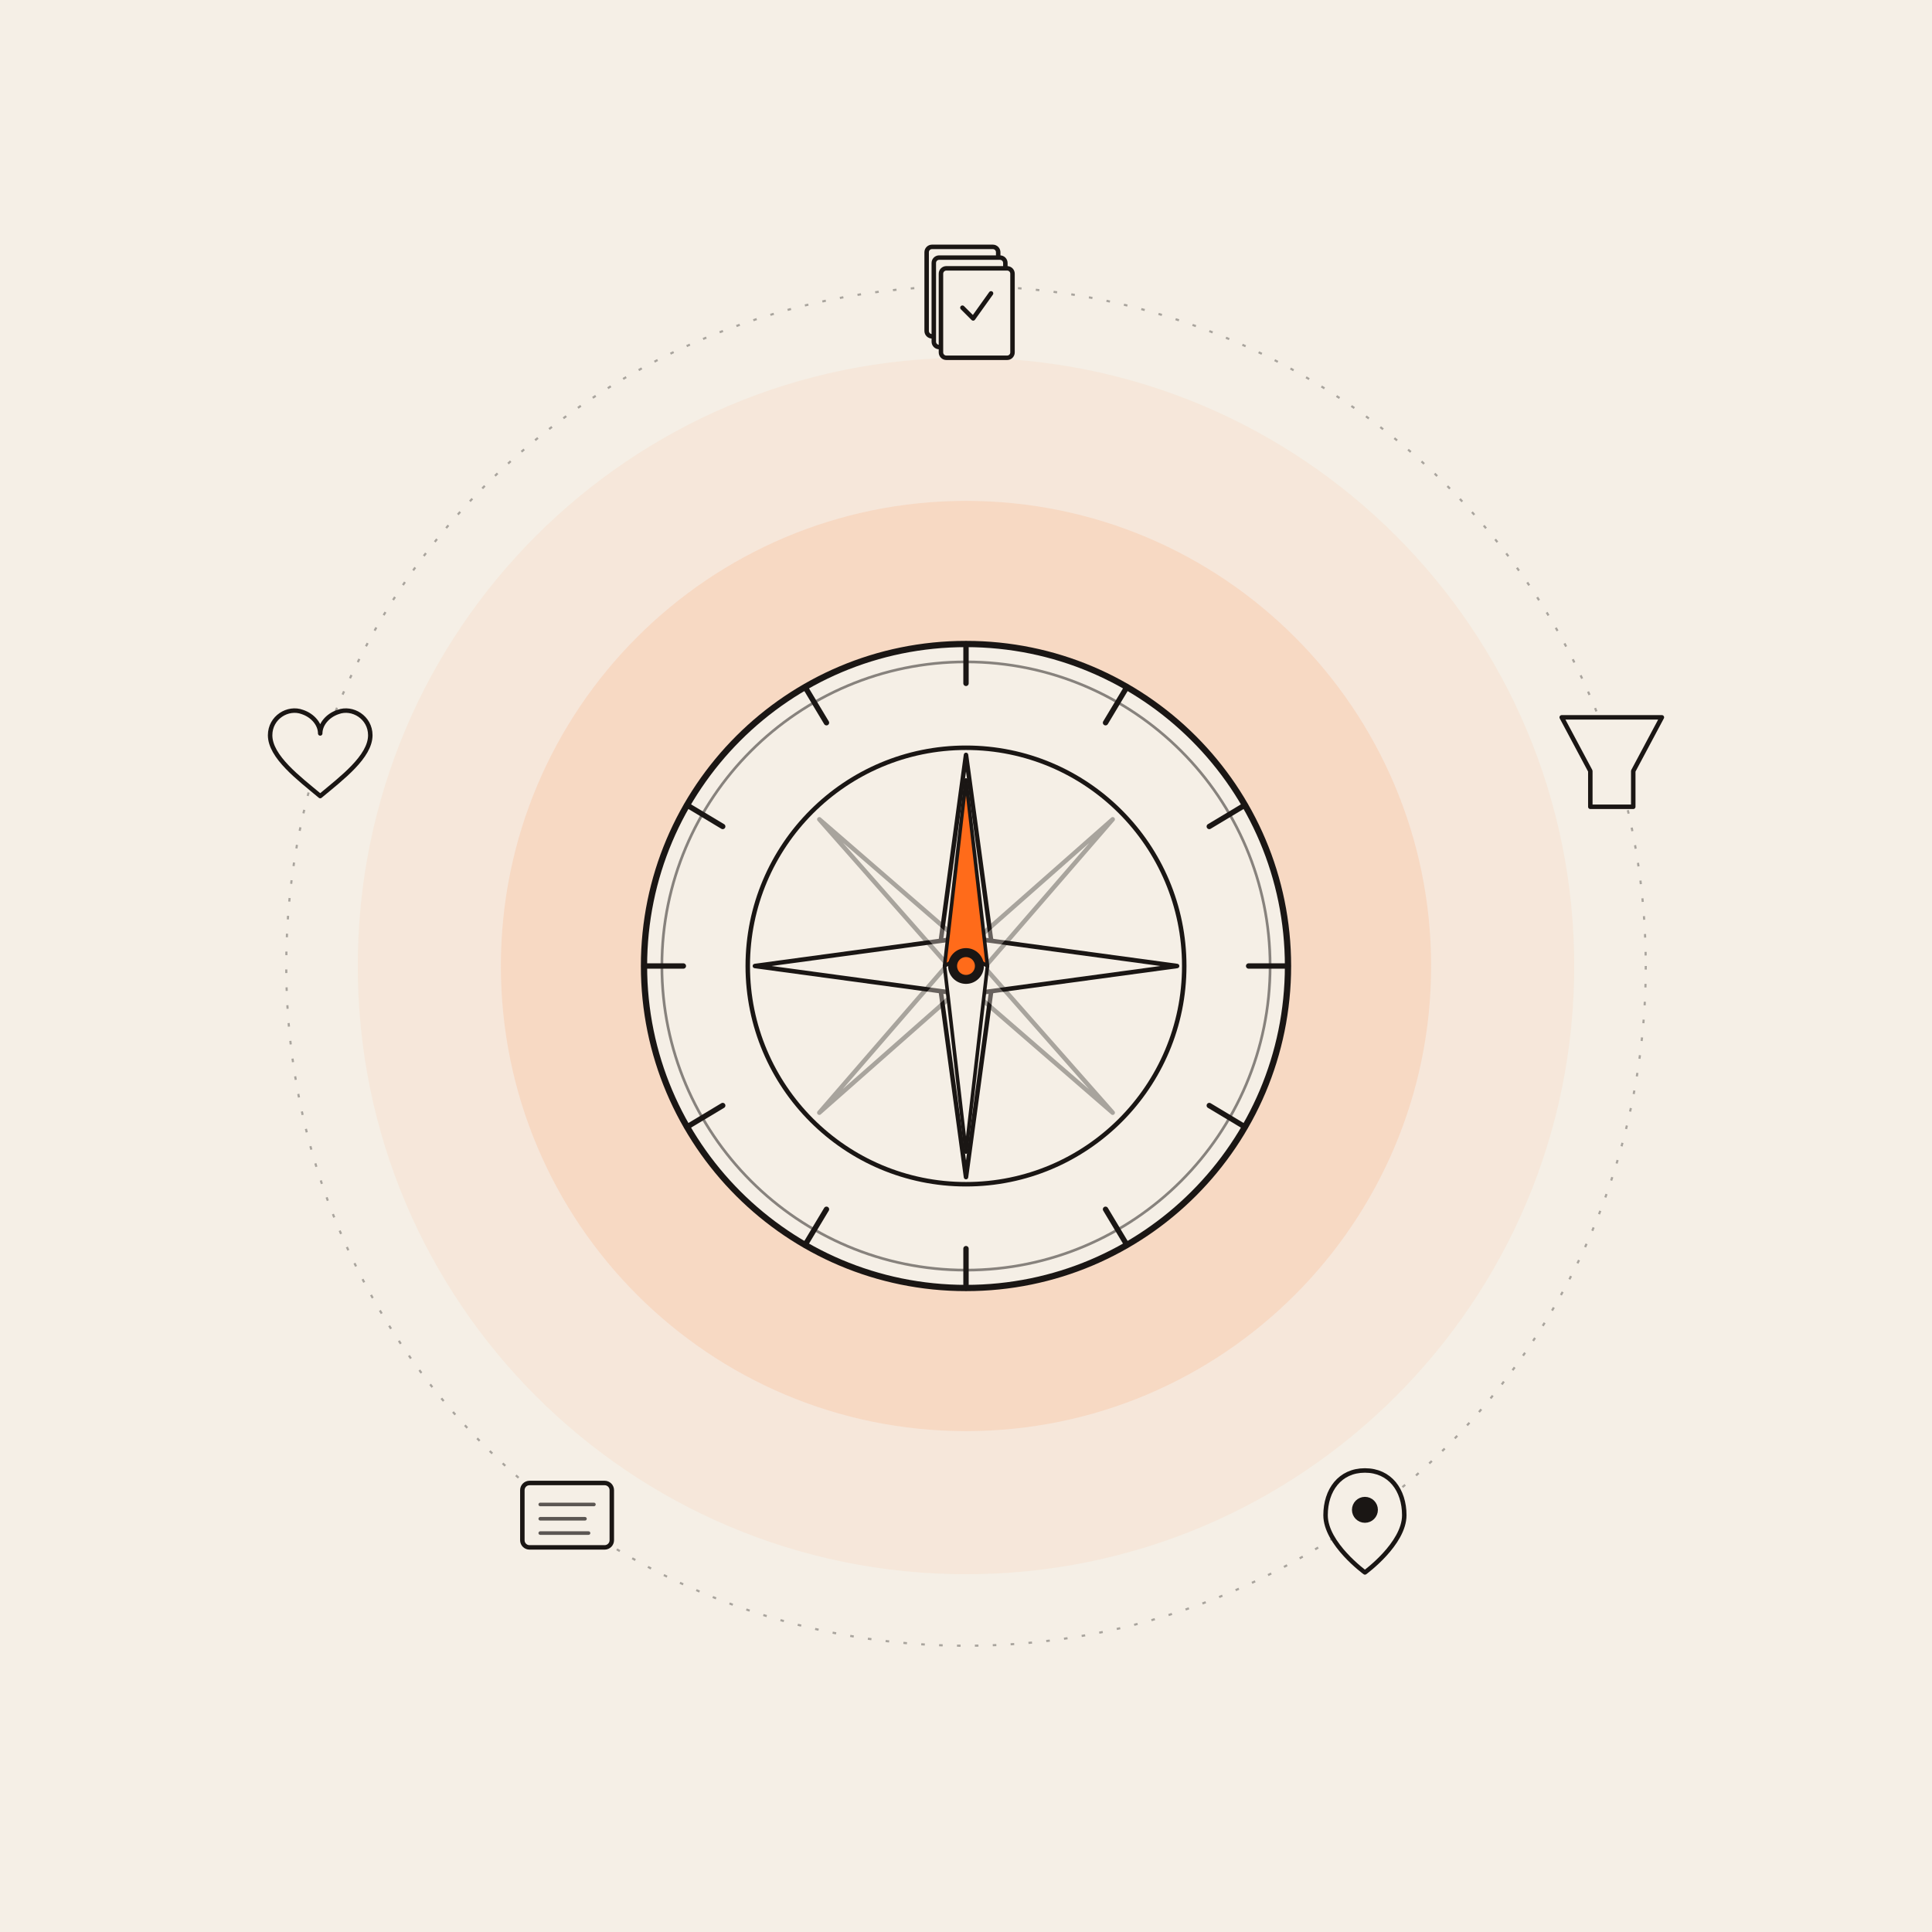
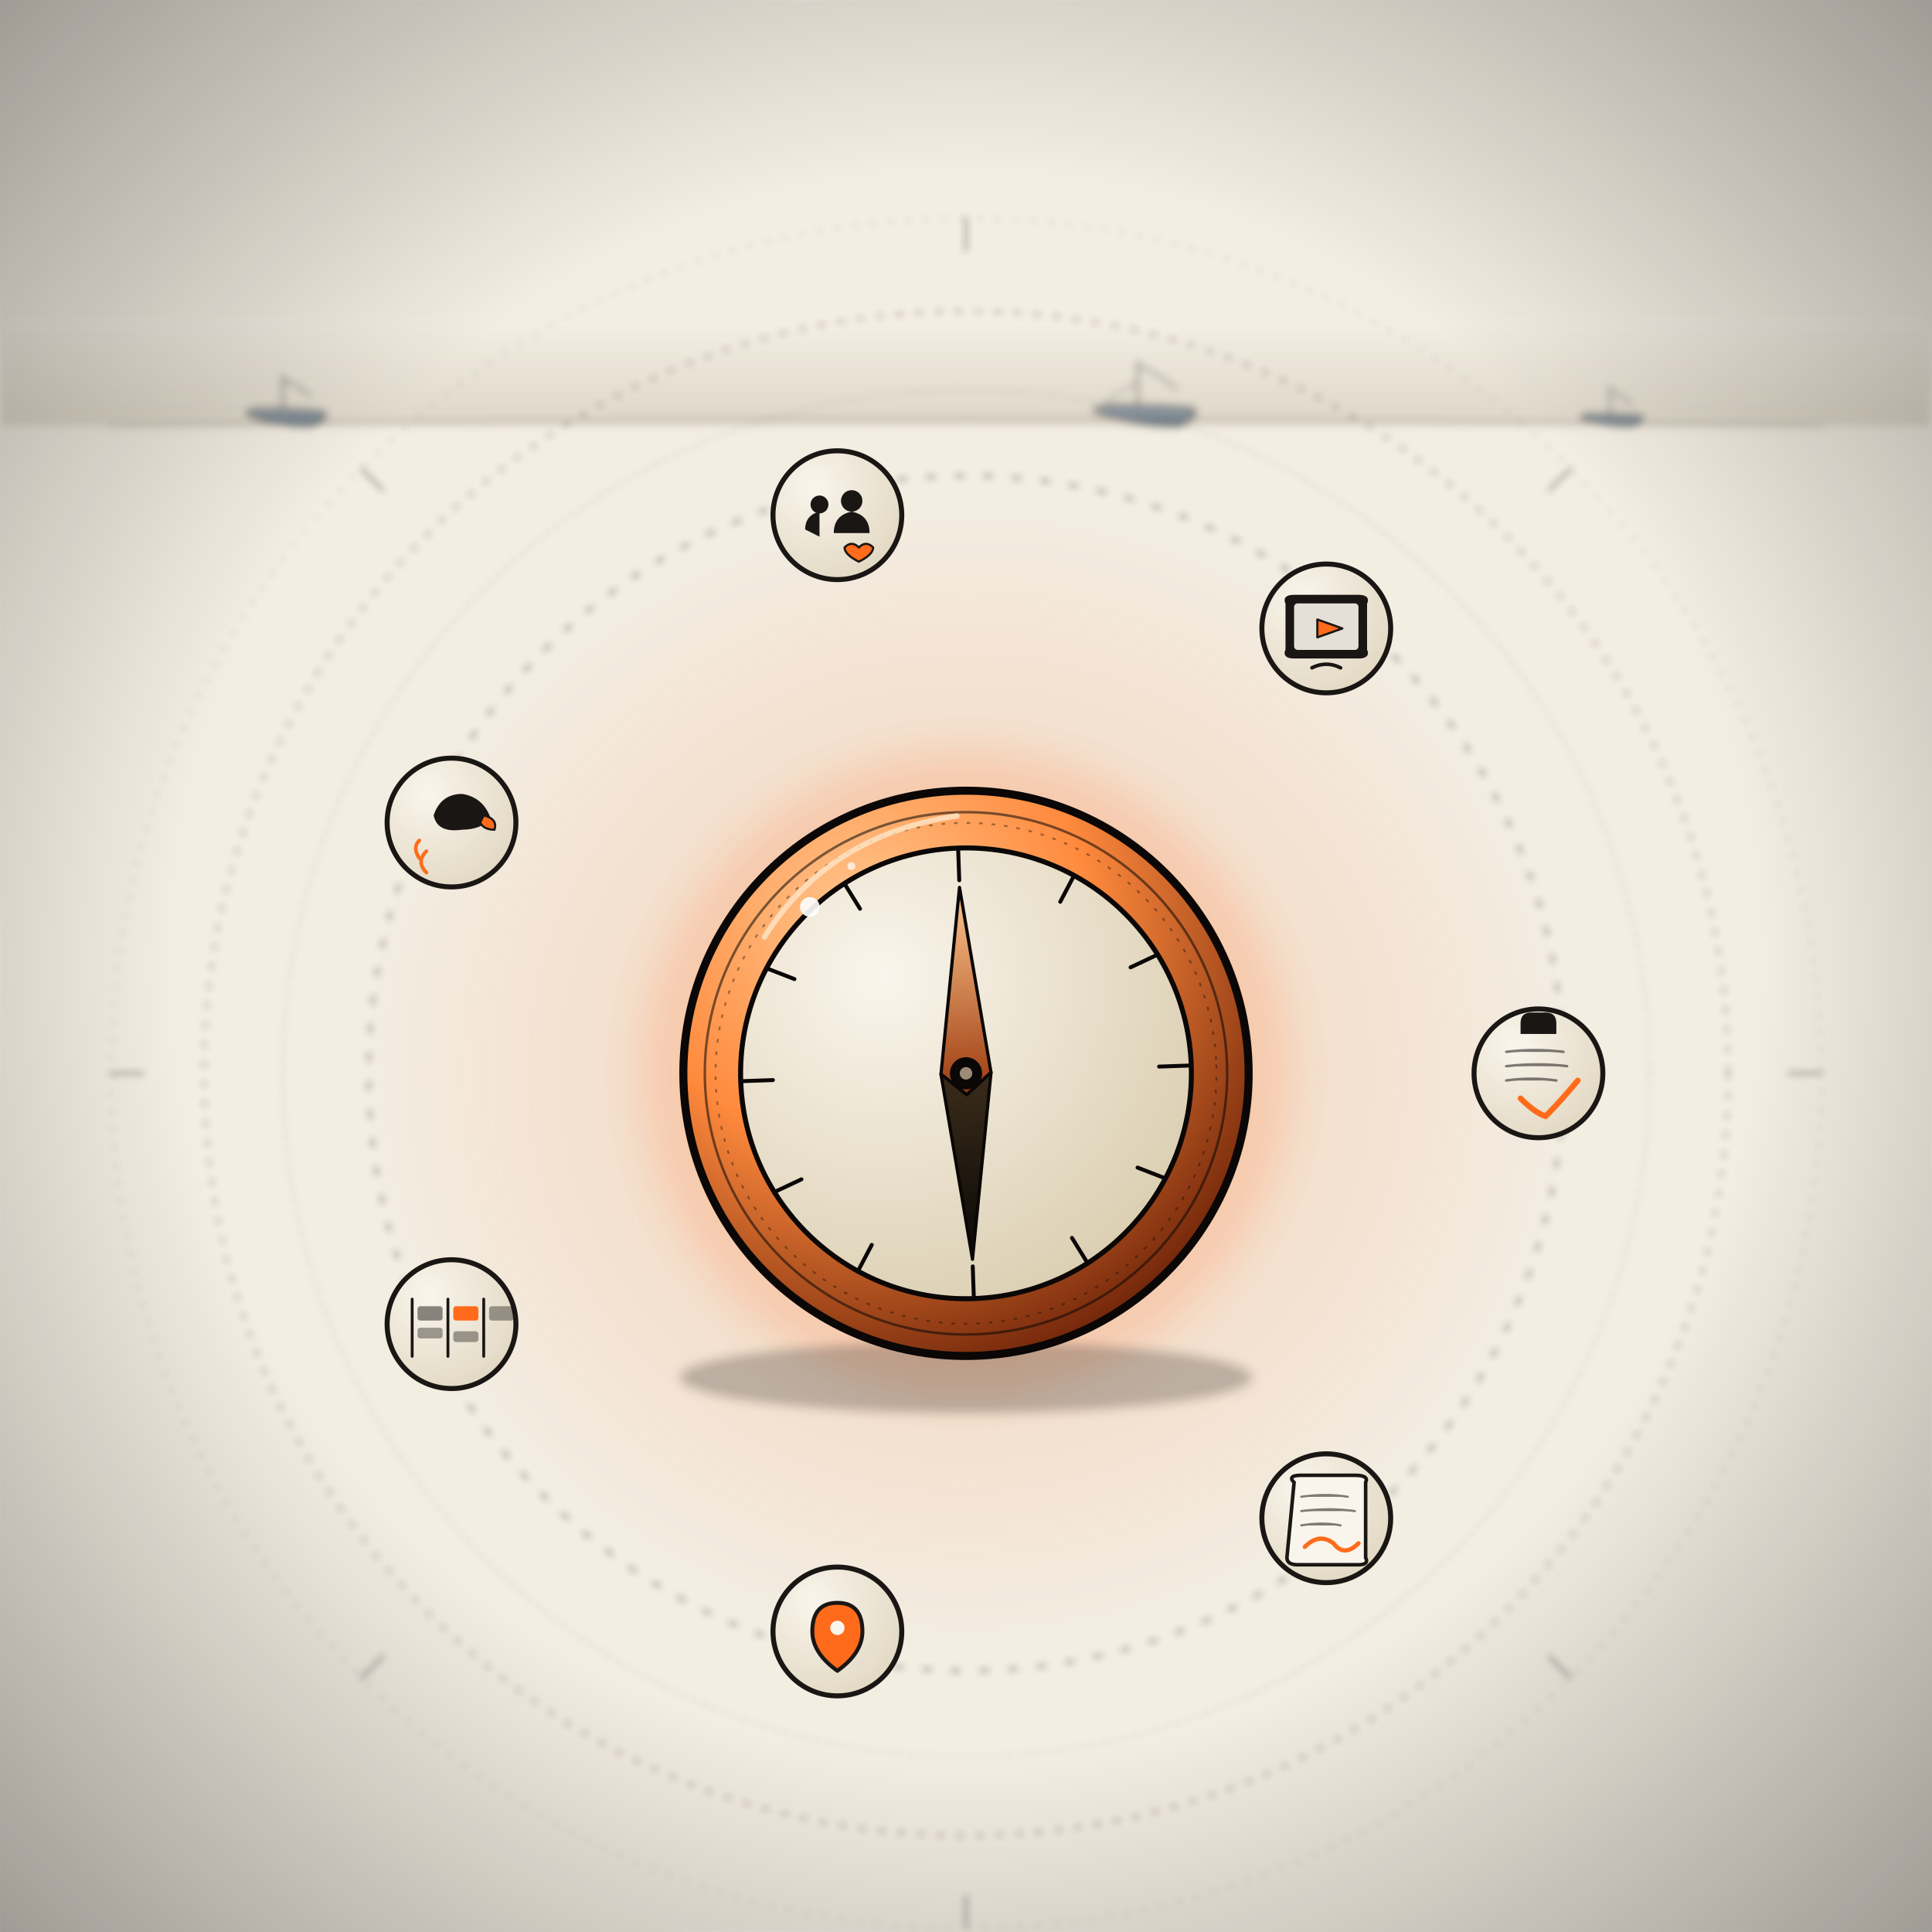
- <svg xmlns="http://www.w3.org/2000/svg" viewBox="0 0 1080 1080" role="img" aria-label="Slide 23 — Chiusura: central orange compass with 5 orbiting tool icons">
+ <svg xmlns="http://www.w3.org/2000/svg" viewBox="0 0 1080 1080" role="img" aria-label="Slide 25 — Chiusura: large central orange compass with seven small platform tool icons orbiting (DVR, Preventivatore, LeadHunter, Project Manager, Falco AI, HR, Videoconf-eLearning) and two-three distant ship silhouettes stuck on horizon">
+   <defs>
+     <filter id="painterly25" x="-5%" y="-5%" width="110%" height="110%">
+       <feTurbulence type="fractalNoise" baseFrequency="0.008" numOctaves="2" seed="25" />
+       <feDisplacementMap in="SourceGraphic" scale="6" />
+     </filter>
+     <filter id="contactBlur25" x="-20%" y="-20%" width="140%" height="140%">
+       <feGaussianBlur stdDeviation="3" />
+     </filter>
+     <filter id="hazeChiusura" x="-10%" y="-10%" width="120%" height="120%">
+       <feGaussianBlur stdDeviation="1.8" />
+     </filter>
+     <filter id="softGlow25" x="-40%" y="-40%" width="180%" height="180%">
+       <feGaussianBlur stdDeviation="10" />
+     </filter>
+     <filter id="distantHaze" x="-10%" y="-10%" width="120%" height="120%">
+       <feGaussianBlur stdDeviation="2.4" />
+     </filter>
+     <radialGradient id="caseChiusura" cx="32%" cy="22%" r="85%">
+       <stop offset="0%" stop-color="#FFC890" />
+       <stop offset="48%" stop-color="#FF8A3D" />
+       <stop offset="100%" stop-color="#6E2308" />
+     </radialGradient>
+     <radialGradient id="faceChiusura" cx="32%" cy="28%" r="85%">
+       <stop offset="0%" stop-color="#FAF5EC" />
+       <stop offset="100%" stop-color="#D9CCAE" />
+     </radialGradient>
+     <linearGradient id="needleHotChi" x1="50%" y1="0%" x2="50%" y2="100%">
+       <stop offset="0%" stop-color="#FFC890" />
+       <stop offset="100%" stop-color="#9C3A0E" />
+     </linearGradient>
+     <linearGradient id="needleDarkChi" x1="50%" y1="0%" x2="50%" y2="100%">
+       <stop offset="0%" stop-color="#3A2C1A" />
+       <stop offset="100%" stop-color="#0A0706" />
+     </linearGradient>
+     <radialGradient id="cardChi" cx="32%" cy="28%" r="85%">
+       <stop offset="0%" stop-color="#FAF5EC" />
+       <stop offset="100%" stop-color="#E0D6C0" />
+     </radialGradient>
+     <linearGradient id="horizonChi" x1="0%" y1="0%" x2="0%" y2="100%">
+       <stop offset="0%" stop-color="#F5EFE6" />
+       <stop offset="100%" stop-color="#C8C0AE" />
+     </linearGradient>
+     <linearGradient id="distantShip" x1="50%" y1="0%" x2="50%" y2="100%">
+       <stop offset="0%" stop-color="#7A8794" />
+       <stop offset="100%" stop-color="#2C4357" />
+     </linearGradient>
+     <radialGradient id="haloChi" cx="50%" cy="50%" r="50%">
+       <stop offset="0%" stop-color="#FF6B1A" stop-opacity="0.34" />
+       <stop offset="60%" stop-color="#FF6B1A" stop-opacity="0.10" />
+       <stop offset="100%" stop-color="#FF6B1A" stop-opacity="0" />
+     </radialGradient>
+     <radialGradient id="vignette25" cx="50%" cy="50%" r="70%">
+       <stop offset="58%" stop-color="#000" stop-opacity="0" />
+       <stop offset="100%" stop-color="#000" stop-opacity="0.34" />
+     </radialGradient>
+   </defs>
  <rect width="1080" height="1080" fill="#F5EFE6" />
-   <g transform="translate(540 540)">
-     <circle cx="0" cy="0" r="340" fill="#FF6B1A" opacity="0.06">
-       <animate attributeName="r" values="320;380;320" dur="3.6s" repeatCount="indefinite" />
-       <animate attributeName="opacity" values="0.06;0.14;0.06" dur="3.6s" repeatCount="indefinite" />
-     </circle>
-     <circle cx="0" cy="0" r="260" fill="#FF6B1A" opacity="0.12">
-       <animate attributeName="r" values="240;290;240" dur="3.6s" repeatCount="indefinite" />
-       <animate attributeName="opacity" values="0.10;0.22;0.10" dur="3.6s" repeatCount="indefinite" />
-     </circle>
-     <circle cx="0" cy="0" r="180" fill="#FF6B1A" opacity="0.15">
-       <animate attributeName="opacity" values="0.12;0.25;0.12" dur="3.6s" repeatCount="indefinite" />
-     </circle>
-   </g>
-   <circle cx="540" cy="540" r="380" fill="none" stroke="#1A1614" stroke-width="1.2" stroke-dasharray="2,8" opacity="0.35" />
-   <g transform="translate(540 540)">
-     <circle cx="0" cy="0" r="180" fill="#F5EFE6" stroke="#1A1614" stroke-width="3.5" stroke-linecap="round" />
-     <circle cx="0" cy="0" r="170" fill="none" stroke="#1A1614" stroke-width="1.5" opacity="0.5" />
-     <g stroke="#1A1614" stroke-width="3" stroke-linecap="round">
-       <line x1="0" y1="-180" x2="0" y2="-158" />
-       <line x1="90" y1="-156" x2="78" y2="-136" />
-       <line x1="156" y1="-90" x2="136" y2="-78" />
-       <line x1="180" y1="0" x2="158" y2="0" />
-       <line x1="156" y1="90" x2="136" y2="78" />
-       <line x1="90" y1="156" x2="78" y2="136" />
-       <line x1="0" y1="180" x2="0" y2="158" />
-       <line x1="-90" y1="156" x2="-78" y2="136" />
-       <line x1="-156" y1="90" x2="-136" y2="78" />
-       <line x1="-180" y1="0" x2="-158" y2="0" />
-       <line x1="-156" y1="-90" x2="-136" y2="-78" />
-       <line x1="-90" y1="-156" x2="-78" y2="-136" />
-     </g>
-     <circle cx="0" cy="0" r="122" fill="none" stroke="#1A1614" stroke-width="2.5" />
-     <g stroke="#1A1614" stroke-width="2.5" stroke-linecap="round" stroke-linejoin="round" fill="#F5EFE6">
-       <polygon points="0,-118 16,0 0,118 -16,0" />
-       <polygon points="-118,0 0,-16 118,0 0,16" />
-       <polygon points="-82,-82 0,-11 82,82 0,11" opacity="0.35" />
-       <polygon points="82,-82 11,0 -82,82 -11,0" opacity="0.35" />
-     </g>
+   <rect width="1080" height="1080" fill="#D9B98A" opacity="0.045" filter="url(#painterly25)" />
+   <g opacity="0.7" filter="url(#distantHaze)">
+     <rect x="0" y="180" width="1080" height="58" fill="url(#horizonChi)" opacity="0.7" />
+     <path d="M 60 238 Q 540 230 1020 238" fill="none" stroke="#1A1614" stroke-width="1.4" opacity="0.4" />
+     <g transform="translate(160 232)">
+       <path d="M -22 0 Q -8 6 14 6 Q 24 4 22 -2 Q 14 -4 -16 -4 Q -24 -3 -22 0 Z" fill="url(#distantShip)" stroke="#0A0706" stroke-width="1" stroke-linejoin="round" />
+       <path d="M -2 -4 L -2 -22" stroke="#0A0706" stroke-width="1.4" stroke-linecap="round" />
+       <path d="M -2 -20 Q 8 -16 14 -10" fill="none" stroke="#0A0706" stroke-width="1.2" />
+     </g>
+     <g transform="translate(640 230)">
+       <path d="M -28 0 Q -10 8 18 8 Q 30 6 28 -2 Q 18 -4 -20 -4 Q -32 -2 -28 0 Z" fill="url(#distantShip)" stroke="#0A0706" stroke-width="1.2" stroke-linejoin="round" />
+       <path d="M -4 -4 L -4 -28" stroke="#0A0706" stroke-width="1.4" stroke-linecap="round" />
+       <path d="M -4 -26 Q 10 -20 18 -12" fill="none" stroke="#0A0706" stroke-width="1.2" />
+       <path d="M -4 -16 Q -16 -10 -22 -6" fill="none" stroke="#0A0706" stroke-width="1" opacity="0.6" />
+     </g>
+     <g transform="translate(900 234)">
+       <path d="M -16 0 Q -6 4 12 4 Q 20 3 18 -2 Q 10 -3 -12 -3 Q -18 -2 -16 0 Z" fill="url(#distantShip)" stroke="#0A0706" stroke-width="0.9" stroke-linejoin="round" />
+       <path d="M 0 -3 L 0 -18" stroke="#0A0706" stroke-width="1.2" stroke-linecap="round" />
+       <path d="M 0 -16 Q 8 -12 12 -8" fill="none" stroke="#0A0706" stroke-width="1" />
+     </g>
+   </g>
+   <g transform="translate(540 600)" opacity="0.42" filter="url(#hazeChiusura)">
+     <circle r="478" fill="none" stroke="#1A1614" stroke-width="1" stroke-dasharray="1,9" />
+     <circle r="426" fill="none" stroke="#1A1614" stroke-width="1.4" stroke-dasharray="3,8" />
+     <circle r="382" fill="none" stroke="#1A1614" stroke-width="1" stroke-dasharray="1,5" />
+     <circle r="334" fill="none" stroke="#1A1614" stroke-width="1.6" stroke-dasharray="5,11" />
+     <g stroke="#1A1614" stroke-width="1.4" stroke-linecap="round">
+       <line x1="0" y1="-478" x2="0" y2="-460" />
+       <line x1="338" y1="-338" x2="326" y2="-326" />
+       <line x1="478" y1="0" x2="460" y2="0" />
+       <line x1="338" y1="338" x2="326" y2="326" />
+       <line x1="0" y1="478" x2="0" y2="460" />
+       <line x1="-338" y1="338" x2="-326" y2="326" />
+       <line x1="-478" y1="0" x2="-460" y2="0" />
+       <line x1="-338" y1="-338" x2="-326" y2="-326" />
+     </g>
+     <animateTransform attributeName="transform" type="rotate" values="0 0 0;360 0 0" dur="200s" repeatCount="indefinite" additive="sum" />
+   </g>
+   <ellipse cx="540" cy="600" rx="340" ry="320" fill="url(#haloChi)">
+     <animate attributeName="rx" values="310;360;310" dur="5.4s" repeatCount="indefinite" calcMode="spline" keyTimes="0;0.5;1" keySplines="0.42 0 0.58 1;0.42 0 0.58 1" />
+     <animate attributeName="ry" values="296;340;296" dur="5.4s" repeatCount="indefinite" calcMode="spline" keyTimes="0;0.5;1" keySplines="0.42 0 0.58 1;0.42 0 0.58 1" />
+   </ellipse>
+   <circle cx="540" cy="600" r="180" fill="#FF6B1A" opacity="0.14" filter="url(#softGlow25)">
+     <animate attributeName="opacity" values="0.08;0.22;0.08" dur="5.4s" repeatCount="indefinite" calcMode="spline" keyTimes="0;0.5;1" keySplines="0.42 0 0.58 1;0.42 0 0.58 1" />
+   </circle>
+   <g transform="translate(540 600)">
    <g>
-       <g>
-         <polygon points="0,-104 12,0 0,7 -12,0" fill="#FF6B1A" stroke="#1A1614" stroke-width="2" stroke-linejoin="round" />
-         <polygon points="0,104 12,0 0,-7 -12,0" fill="#F5EFE6" stroke="#1A1614" stroke-width="2" stroke-linejoin="round" />
-         <animateTransform attributeName="transform" type="rotate" values="-4;4;-4" dur="6s" repeatCount="indefinite" />
-       </g>
-       <circle cx="0" cy="0" r="10" fill="#1A1614" />
-       <circle cx="0" cy="0" r="5" fill="#FF6B1A">
-         <animate attributeName="r" values="3;7;3" dur="1.8s" repeatCount="indefinite" />
-       </circle>
-     </g>
-   </g>
-   <g transform="translate(540 540)">
+       <animateTransform attributeName="transform" type="rotate" values="0;360" dur="60s" repeatCount="indefinite" />
+       <g transform="translate(320 0)">
+         <g>
+           <animateTransform attributeName="transform" type="rotate" values="0;-360" dur="60s" repeatCount="indefinite" />
+           <circle r="36" fill="url(#cardChi)" stroke="#1A1614" stroke-width="2.8" />
+           <path d="M -10 -28 Q -10 -34 -4 -34 L 4 -34 Q 10 -34 10 -28 L 10 -22 L -10 -22 Z" fill="#1A1614" />
+           <g stroke="#1A1614" stroke-width="1.4" stroke-linecap="round" opacity="0.55">
+             <path d="M -18 -12 Q -2 -14 14 -12" />
+             <path d="M -18 -4 Q 0 -6 16 -4" />
+             <path d="M -18 4 Q -4 2 10 4" />
+           </g>
+           <path d="M -10 14 Q -2 22 4 24 Q 12 16 22 4" fill="none" stroke="#FF6B1A" stroke-width="3.2" stroke-linecap="round" stroke-linejoin="round" />
+         </g>
+       </g>
+       <g transform="translate(201.4 248.7)">
+         <g>
+           <animateTransform attributeName="transform" type="rotate" values="0;-360" dur="60s" repeatCount="indefinite" />
+           <circle r="36" fill="url(#cardChi)" stroke="#1A1614" stroke-width="2.8" />
+           <path d="M -18 -20 Q -22 -24 -14 -24 L 16 -24 Q 24 -24 22 -20 L 22 22 Q 24 26 18 26 L -16 26 Q -22 26 -22 22 Z" fill="#FAF5EC" stroke="#1A1614" stroke-width="2" />
+           <g stroke="#1A1614" stroke-width="1.2" stroke-linecap="round" opacity="0.55">
+             <path d="M -14 -12 Q 0 -14 12 -12" />
+             <path d="M -14 -4 Q 2 -6 16 -4" />
+             <path d="M -14 4 Q -2 2 8 4" />
+           </g>
+           <path d="M -12 16 Q -4 8 4 14 Q 10 22 18 14" fill="none" stroke="#FF6B1A" stroke-width="2.4" stroke-linecap="round" />
+         </g>
+       </g>
+       <g transform="translate(-71.9 312.0)">
+         <g>
+           <animateTransform attributeName="transform" type="rotate" values="0;-360" dur="60s" repeatCount="indefinite" />
+           <circle r="36" fill="url(#cardChi)" stroke="#1A1614" stroke-width="2.8" />
+           <path d="M 0 -16 Q 14 -16 14 0 Q 14 12 0 22 Q -14 12 -14 0 Q -14 -16 0 -16 Z" fill="#FF6B1A" stroke="#1A1614" stroke-width="2.2" stroke-linejoin="round" />
+           <circle cx="0" cy="-2" r="4" fill="#FAF5EC" />
+         </g>
+       </g>
+       <g transform="translate(-287.6 140.2)">
+         <g>
+           <animateTransform attributeName="transform" type="rotate" values="0;-360" dur="60s" repeatCount="indefinite" />
+           <circle r="36" fill="url(#cardChi)" stroke="#1A1614" stroke-width="2.8" />
+           <g stroke="#1A1614" stroke-width="1.6" stroke-linecap="round" fill="none">
+             <path d="M -22 -14 L -22 18" />
+             <path d="M -2 -14 L -2 18" />
+             <path d="M 18 -14 L 18 18" />
+           </g>
+           <rect x="-19" y="-10" width="14" height="8" rx="1.5" fill="#1A1614" opacity="0.5" />
+           <rect x="1" y="-10" width="14" height="8" rx="1.5" fill="#FF6B1A" />
+           <rect x="21" y="-10" width="14" height="8" rx="1.5" fill="#1A1614" opacity="0.4" />
+           <rect x="-19" y="2" width="14" height="6" rx="1.5" fill="#1A1614" opacity="0.4" />
+           <rect x="1" y="4" width="14" height="6" rx="1.5" fill="#1A1614" opacity="0.4" />
+         </g>
+       </g>
+       <g transform="translate(-287.6 -140.2)">
+         <g>
+           <animateTransform attributeName="transform" type="rotate" values="0;-360" dur="60s" repeatCount="indefinite" />
+           <circle r="36" fill="url(#cardChi)" stroke="#1A1614" stroke-width="2.8" />
+           <path d="M -10 -4 Q -6 -16 6 -16 Q 18 -14 22 -2 Q 16 4 6 4 Q -8 6 -10 -4 Z" fill="#1A1614" />
+           <path d="M 18 -4 Q 26 -2 24 4 Q 18 4 16 0 Z" fill="#FF6B1A" stroke="#1A1614" stroke-width="1.2" />
+           <g stroke="#FF6B1A" stroke-width="2" stroke-linecap="round" fill="none">
+             <path d="M -18 10 Q -22 14 -18 20" />
+             <path d="M -14 16 Q -20 22 -14 28" />
+           </g>
+         </g>
+       </g>
+       <g transform="translate(-71.9 -312.0)">
+         <g>
+           <animateTransform attributeName="transform" type="rotate" values="0;-360" dur="60s" repeatCount="indefinite" />
+           <circle r="36" fill="url(#cardChi)" stroke="#1A1614" stroke-width="2.8" />
+           <circle cx="-10" cy="-6" r="5" fill="#1A1614" />
+           <path d="M -18 8 Q -18 0 -10 -2 L -10 12 Z" fill="#1A1614" />
+           <circle cx="8" cy="-8" r="6" fill="#1A1614" />
+           <path d="M -2 10 Q -2 0 8 -2 Q 18 0 18 10 Z" fill="#1A1614" />
+           <path d="M 12 18 Q 8 14 4 18 Q 4 22 12 26 Q 20 22 20 18 Q 16 14 12 18 Z" fill="#FF6B1A" stroke="#1A1614" stroke-width="1.2" />
+         </g>
+       </g>
+       <g transform="translate(201.4 -248.7)">
+         <g>
+           <animateTransform attributeName="transform" type="rotate" values="0;-360" dur="60s" repeatCount="indefinite" />
+           <circle r="36" fill="url(#cardChi)" stroke="#1A1614" stroke-width="2.8" />
+           <path d="M -22 -14 Q -24 -18 -18 -18 L 18 -18 Q 24 -18 22 -14 L 22 12 Q 24 16 18 16 L -18 16 Q -24 16 -22 12 Z" fill="#1A1614" stroke="#1A1614" stroke-width="1.6" />
+           <rect x="-18" y="-14" width="36" height="26" rx="2" fill="#FAF5EC" opacity="0.9" />
+           <path d="M -5 -5 L 9 0 L -5 5 Z" fill="#FF6B1A" stroke="#1A1614" stroke-width="1.2" stroke-linejoin="round" />
+           <path d="M -8 22 Q 0 18 8 22" fill="none" stroke="#1A1614" stroke-width="2" stroke-linecap="round" />
+         </g>
+       </g>
+     </g>
+   </g>
+   <g transform="translate(540 600)">
+     <ellipse cx="0" cy="170" rx="160" ry="20" fill="#1A1614" opacity="0.26" filter="url(#contactBlur25)" />
    <g>
-       <animateTransform attributeName="transform" type="rotate" from="0" to="360" dur="40s" repeatCount="indefinite" />
-       <g transform="translate(0 -380)">
-         <g stroke="#1A1614" stroke-width="2.5" stroke-linejoin="round" stroke-linecap="round" fill="#F5EFE6">
-           <rect x="-22" y="-22" width="40" height="50" rx="3" />
-           <rect x="-18" y="-16" width="40" height="50" rx="3" />
-           <rect x="-14" y="-10" width="40" height="50" rx="3" />
-         </g>
-         <polyline points="-2,12 4,18 14,4" fill="none" stroke="#1A1614" stroke-width="2.5" stroke-linecap="round" stroke-linejoin="round" />
-         <animateTransform attributeName="transform" type="rotate" from="0" to="-360" dur="40s" repeatCount="indefinite" additive="sum" />
-       </g>
-       <g transform="translate(361 -117)">
-         <g stroke="#1A1614" stroke-width="2.5" stroke-linejoin="round" stroke-linecap="round" fill="#F5EFE6">
-           <polygon points="-28,-22 28,-22 12,8 12,28 -12,28 -12,8" />
-         </g>
-         <animateTransform attributeName="transform" type="rotate" from="0" to="-360" dur="40s" repeatCount="indefinite" additive="sum" />
-       </g>
-       <g transform="translate(223 307)">
-         <g stroke="#1A1614" stroke-width="2.5" stroke-linejoin="round" stroke-linecap="round" fill="#F5EFE6">
-           <path d="M 0,-25 C 14,-25 22,-14 22,0 C 22,16 0,32 0,32 C 0,32 -22,16 -22,0 C -22,-14 -14,-25 0,-25 Z" />
-           <circle cx="0" cy="-3" r="6" fill="#1A1614" />
-         </g>
-         <animateTransform attributeName="transform" type="rotate" from="0" to="-360" dur="40s" repeatCount="indefinite" additive="sum" />
-       </g>
-       <g transform="translate(-223 307)">
-         <g stroke="#1A1614" stroke-width="2.5" stroke-linejoin="round" stroke-linecap="round" fill="#F5EFE6">
-           <rect x="-25" y="-18" width="50" height="36" rx="4" />
-           <line x1="-15" y1="-6" x2="15" y2="-6" stroke-width="2" opacity="0.7" />
-           <line x1="-15" y1="2" x2="10" y2="2" stroke-width="2" opacity="0.7" />
-           <line x1="-15" y1="10" x2="12" y2="10" stroke-width="2" opacity="0.7" />
-         </g>
-         <animateTransform attributeName="transform" type="rotate" from="0" to="-360" dur="40s" repeatCount="indefinite" additive="sum" />
-       </g>
-       <g transform="translate(-361 -117)">
-         <g stroke="#1A1614" stroke-width="2.5" stroke-linejoin="round" stroke-linecap="round" fill="#F5EFE6">
-           <path d="             M 0,22             C -12,12 -28,0 -28,-12             C -28,-22 -18,-28 -10,-25             C -4,-23 0,-18 0,-13             C 0,-18 4,-23 10,-25             C 18,-28 28,-22 28,-12             C 28,0 12,12 0,22 Z           " />
-         </g>
-         <animateTransform attributeName="transform" type="rotate" from="0" to="-360" dur="40s" repeatCount="indefinite" additive="sum" />
-       </g>
-     </g>
-   </g>
+       <animateTransform attributeName="transform" type="scale" values="1 1;1.025 1.025;1 1" dur="5.4s" repeatCount="indefinite" calcMode="spline" keyTimes="0;0.5;1" keySplines="0.42 0 0.58 1;0.42 0 0.58 1" additive="sum" />
+       <g transform="rotate(-2)">
+         <circle r="158" fill="url(#caseChiusura)" stroke="#0A0706" stroke-width="4.5" />
+         <circle r="146" fill="none" stroke="#0A0706" stroke-width="1.4" opacity="0.55" />
+         <circle r="140" fill="none" stroke="#0A0706" stroke-width="1" stroke-dasharray="2,5" opacity="0.4" />
+         <circle r="126" fill="url(#faceChiusura)" stroke="#0A0706" stroke-width="2.8" />
+         <g stroke="#0A0706" stroke-width="2.2" stroke-linecap="round">
+           <line x1="0" y1="-126" x2="0" y2="-108" />
+           <line x1="64" y1="-108" x2="56" y2="-94" />
+           <line x1="108" y1="-62" x2="94" y2="-56" />
+           <line x1="126" y1="0" x2="108" y2="0" />
+           <line x1="108" y1="62" x2="94" y2="56" />
+           <line x1="64" y1="108" x2="56" y2="94" />
+           <line x1="0" y1="126" x2="0" y2="108" />
+           <line x1="-64" y1="108" x2="-56" y2="94" />
+           <line x1="-108" y1="62" x2="-94" y2="56" />
+           <line x1="-126" y1="0" x2="-108" y2="0" />
+           <line x1="-108" y1="-62" x2="-94" y2="-56" />
+           <line x1="-64" y1="-108" x2="-56" y2="-94" />
+         </g>
+         <path d="M -110 -80 Q -72 -136 0 -144" fill="none" stroke="#FFE3C2" stroke-width="3" stroke-linecap="round" opacity="0.85" />
+         <circle cx="-84" cy="-96" r="5.5" fill="#FFF" opacity="0.9" />
+         <circle cx="-60" cy="-118" r="2.2" fill="#FFF" opacity="0.7" />
+         <g>
+           <path d="M 0 -104 L 14 0 L 0 12 L -14 0 Z" fill="url(#needleHotChi)" stroke="#0A0706" stroke-width="1.8" stroke-linejoin="round" />
+           <path d="M 0 12 L 14 0 L 0 104 L -14 0 Z" fill="url(#needleDarkChi)" stroke="#0A0706" stroke-width="1.8" stroke-linejoin="round" />
+           <animateTransform attributeName="transform" type="rotate" values="-2;2;-2" dur="5s" repeatCount="indefinite" calcMode="spline" keyTimes="0;0.5;1" keySplines="0.42 0 0.58 1;0.42 0 0.58 1" />
+         </g>
+         <circle r="9" fill="#0A0706" />
+         <circle r="3.5" fill="#FFE3C2" opacity="0.6" />
+       </g>
+     </g>
+   </g>
+   <rect width="1080" height="1080" fill="url(#vignette25)" pointer-events="none" />
</svg>
